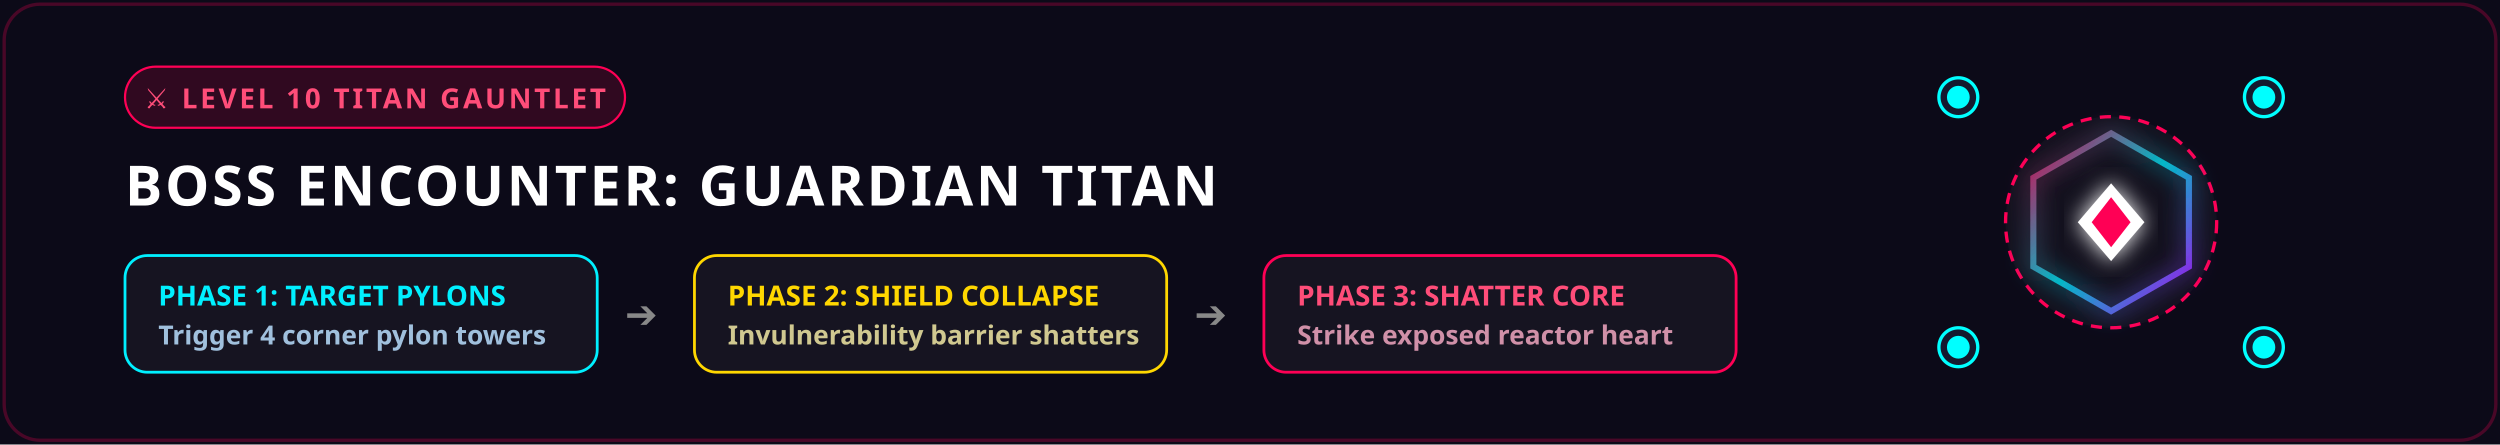
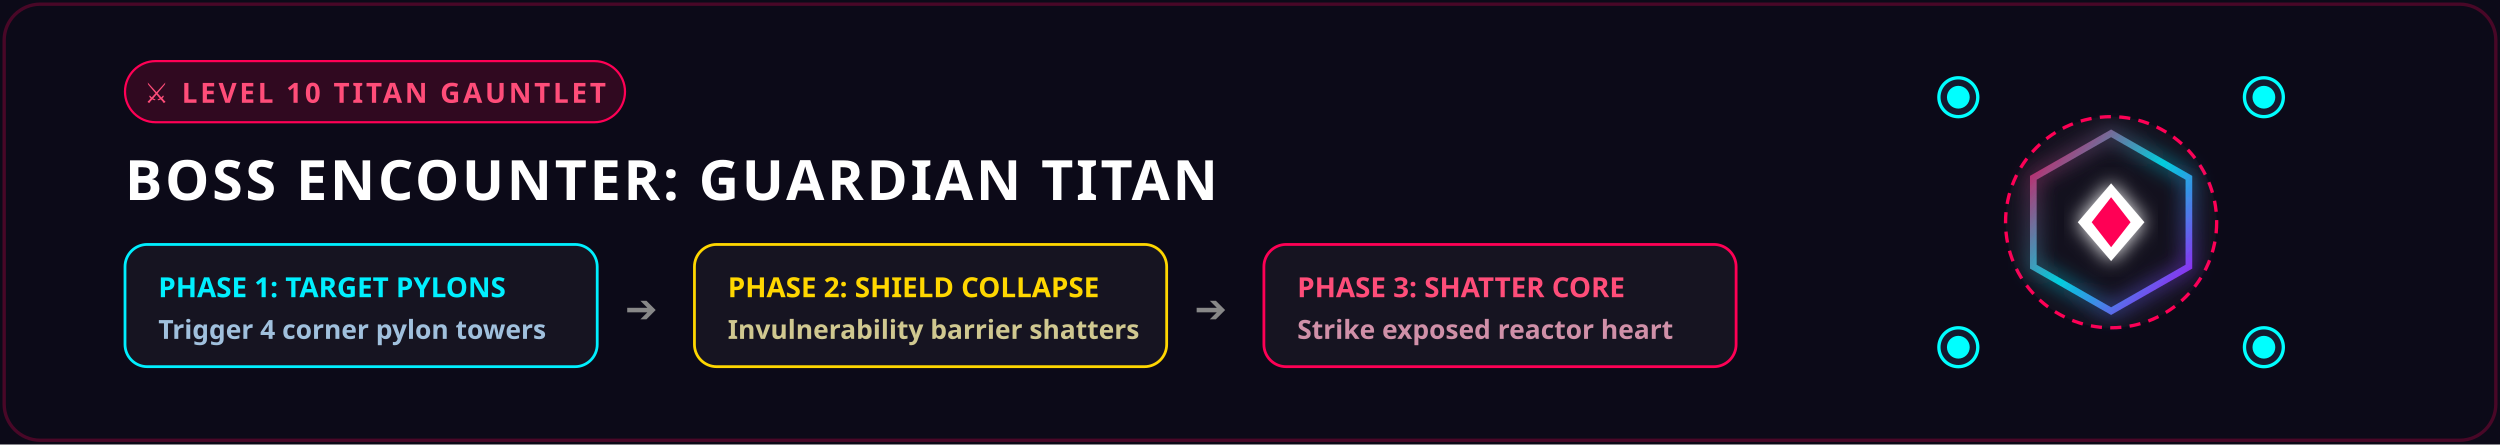
<svg xmlns="http://www.w3.org/2000/svg" viewBox="0 0 900 160" width="100%" height="160" style="background:#090914; border-radius: 14px; overflow: hidden;">
  <defs>
    <linearGradient id="bossShieldGrad" x1="0%" y1="0%" x2="100%" y2="100%">
-       <stop offset="0%" stop-color="#ff0055" stop-opacity="0.8" />
-       <stop offset="50%" stop-color="#00f0ff" stop-opacity="0.7" />
-       <stop offset="100%" stop-color="#bd00ff" stop-opacity="0.9" />
+       <stop offset="0%" stop-color="#ff0055" stop-opacity="0.9" />
+       <stop offset="50%" stop-color="#00f0ff" stop-opacity="0.8" />
+       <stop offset="100%" stop-color="#bd00ff" stop-opacity="0.95" />
    </linearGradient>
    <linearGradient id="beamLaser" x1="0%" y1="0%" x2="100%" y2="0%">
      <stop offset="0%" stop-color="#ff0044" stop-opacity="0" />
      <stop offset="50%" stop-color="#ff0055" stop-opacity="0.9" />
      <stop offset="100%" stop-color="#ffffff" stop-opacity="1" />
    </linearGradient>
    <filter id="bossGlow" x="-20%" y="-20%" width="140%" height="140%">
-       <feGaussianBlur stdDeviation="4" result="blur" />
+       <feGaussianBlur stdDeviation="3.5" result="blur" />
      <feMerge>
        <feMergeNode in="blur" />
        <feMergeNode in="SourceGraphic" />
      </feMerge>
    </filter>
-     <style>
-       @keyframes shieldPulse {
-         0%, 100% { transform: scale(1); opacity: 0.75; }
-         50% { transform: scale(1.08); opacity: 0.4; }
-       }
-       @keyframes rotateBeacon {
-         0% { transform: rotate(0deg); }
-         100% { transform: rotate(360deg); }
-       }
-       @keyframes pylonFlicker {
-         0%, 100% { opacity: 0.9; }
-         50% { opacity: 0.4; }
-       }
-       .shield-bubble { transform-origin: 760px 80px; animation: shieldPulse 3s ease-in-out infinite; }
-       .beacon-ray { transform-origin: 760px 80px; animation: rotateBeacon 10s linear infinite; }
-       .pylon-dot { animation: pylonFlicker 1.5s ease-in-out infinite; }
-     </style>
  </defs>
  <rect width="900" height="160" fill="#0c0a18" />
-   <g transform="translate(45, 24)">
+   <g transform="translate(45, 22)">
    <g transform="translate(0, 0)">
      <rect width="180" height="22" rx="11" fill="rgba(255, 0, 85, 0.15)" stroke="#ff0055" stroke-width="0.8" />
      <text x="90" y="15" text-anchor="middle" font-family="'Segoe UI', sans-serif" font-size="10" font-weight="800" fill="#ff4d79" letter-spacing="1">⚔️ LEVEL 10 TITAN GAUNTLET</text>
    </g>
    <text x="0" y="50" font-family="'Orbitron', 'Segoe UI', sans-serif" font-size="20" font-weight="900" fill="#ffffff" letter-spacing="1">
      BOSS ENCOUNTER: GUARDIAN TITAN
    </text>
-     <g transform="translate(0, 68)">
+     <g transform="translate(0, 66)">
      <g transform="translate(0, 0)">
-         <rect width="170" height="42" rx="8" fill="rgba(255,255,255,0.04)" stroke="#00f0ff" stroke-width="1" />
-         <text x="12" y="18" font-family="'Segoe UI', sans-serif" font-size="10" font-weight="800" fill="#00f0ff">PHASE 1: TARGET PYLONS</text>
-         <text x="12" y="32" font-family="'Segoe UI', sans-serif" font-size="9.5" font-weight="600" fill="#a0c0dd">Trigger 4 corner pylon towers</text>
+         <rect width="170" height="44" rx="8" fill="rgba(255,255,255,0.04)" stroke="#00f0ff" stroke-width="1" />
+         <text x="12" y="19" font-family="'Segoe UI', sans-serif" font-size="10" font-weight="800" fill="#00f0ff">PHASE 1: TARGET PYLONS</text>
+         <text x="12" y="34" font-family="'Segoe UI', sans-serif" font-size="9.5" font-weight="600" fill="#a0c0dd">Trigger 4 corner pylon towers</text>
      </g>
-       <text x="180" y="26" font-family="'Segoe UI', sans-serif" font-size="14" font-weight="900" fill="#888888">➔</text>
+       <text x="180" y="28" font-family="'Segoe UI', sans-serif" font-size="14" font-weight="900" fill="#888888">➔</text>
      <g transform="translate(205, 0)">
-         <rect width="170" height="42" rx="8" fill="rgba(255,255,255,0.04)" stroke="#ffd700" stroke-width="1" />
-         <text x="12" y="18" font-family="'Segoe UI', sans-serif" font-size="10" font-weight="800" fill="#ffd700">PHASE 2: SHIELD COLLAPSE</text>
-         <text x="12" y="32" font-family="'Segoe UI', sans-serif" font-size="9.5" font-weight="600" fill="#d0c890">Invulnerability barrier shatters</text>
+         <rect width="170" height="44" rx="8" fill="rgba(255,255,255,0.04)" stroke="#ffd700" stroke-width="1" />
+         <text x="12" y="19" font-family="'Segoe UI', sans-serif" font-size="10" font-weight="800" fill="#ffd700">PHASE 2: SHIELD COLLAPSE</text>
+         <text x="12" y="34" font-family="'Segoe UI', sans-serif" font-size="9.5" font-weight="600" fill="#d0c890">Invulnerability barrier shatters</text>
      </g>
-       <text x="385" y="26" font-family="'Segoe UI', sans-serif" font-size="14" font-weight="900" fill="#888888">➔</text>
+       <text x="385" y="28" font-family="'Segoe UI', sans-serif" font-size="14" font-weight="900" fill="#888888">➔</text>
      <g transform="translate(410, 0)">
-         <rect width="170" height="42" rx="8" fill="rgba(255,255,255,0.04)" stroke="#ff0055" stroke-width="1" />
-         <text x="12" y="18" font-family="'Segoe UI', sans-serif" font-size="10" font-weight="800" fill="#ff4d79">PHASE 3: SHATTER CORE</text>
-         <text x="12" y="32" font-family="'Segoe UI', sans-serif" font-size="9.5" font-weight="600" fill="#d090a8">Strike exposed reactor heart</text>
+         <rect width="170" height="44" rx="8" fill="rgba(255,255,255,0.04)" stroke="#ff0055" stroke-width="1" />
+         <text x="12" y="19" font-family="'Segoe UI', sans-serif" font-size="10" font-weight="800" fill="#ff4d79">PHASE 3: SHATTER CORE</text>
+         <text x="12" y="34" font-family="'Segoe UI', sans-serif" font-size="9.5" font-weight="600" fill="#d090a8">Strike exposed reactor heart</text>
      </g>
    </g>
  </g>
-   <g transform="translate(10, 0)">
-     <g class="beacon-ray">
-       <line x1="750" y1="80" x2="840" y2="80" stroke="url(#beamLaser)" stroke-width="2.5" filter="url(#bossGlow)" />
-       <line x1="750" y1="80" x2="660" y2="80" stroke="url(#beamLaser)" stroke-width="2.5" filter="url(#bossGlow)" />
+   <g id="boss-radar">
+     <g>
+       <animateTransform attributeName="transform" type="rotate" from="0 760 80" to="360 760 80" dur="8s" repeatCount="indefinite" />
+       <line x1="760" y1="80" x2="850" y2="80" stroke="url(#beamLaser)" stroke-width="3" filter="url(#bossGlow)" />
+       <line x1="760" y1="80" x2="670" y2="80" stroke="url(#beamLaser)" stroke-width="3" filter="url(#bossGlow)" />
    </g>
    <g stroke="#00ffff" stroke-width="1.2">
-       <circle cx="695" cy="35" r="7" fill="#141a2e" />
-       <circle cx="695" cy="35" r="3.5" fill="#00ffff" class="pylon-dot" />
-       <circle cx="805" cy="35" r="7" fill="#141a2e" />
-       <circle cx="805" cy="35" r="3.5" fill="#00ffff" class="pylon-dot" />
-       <circle cx="695" cy="125" r="7" fill="#141a2e" />
-       <circle cx="695" cy="125" r="3.5" fill="#00ffff" class="pylon-dot" />
-       <circle cx="805" cy="125" r="7" fill="#141a2e" />
-       <circle cx="805" cy="125" r="3.5" fill="#00ffff" class="pylon-dot" />
+       <circle cx="705" cy="35" r="7" fill="#141a2e" />
+       <circle cx="705" cy="35" r="3.5" fill="#00ffff">
+         <animate attributeName="opacity" values="0.3;1;0.3" dur="1.5s" repeatCount="indefinite" />
+       </circle>
+       <circle cx="815" cy="35" r="7" fill="#141a2e" />
+       <circle cx="815" cy="35" r="3.5" fill="#00ffff">
+         <animate attributeName="opacity" values="1;0.3;1" dur="1.5s" repeatCount="indefinite" />
+       </circle>
+       <circle cx="705" cy="125" r="7" fill="#141a2e" />
+       <circle cx="705" cy="125" r="3.5" fill="#00ffff">
+         <animate attributeName="opacity" values="0.4;1;0.4" dur="1.8s" repeatCount="indefinite" />
+       </circle>
+       <circle cx="815" cy="125" r="7" fill="#141a2e" />
+       <circle cx="815" cy="125" r="3.5" fill="#00ffff">
+         <animate attributeName="opacity" values="1;0.4;1" dur="1.8s" repeatCount="indefinite" />
+       </circle>
    </g>
-     <circle cx="750" cy="80" r="38" fill="rgba(255,255,255,0.03)" stroke="#ff0055" stroke-width="1.2" stroke-dasharray="4 3" />
-     <polygon points="750,48 778,64 778,96 750,112 722,96 722,64" fill="none" stroke="url(#bossShieldGrad)" stroke-width="2.2" class="shield-bubble" filter="url(#bossGlow)" />
-     <polygon points="750,66 762,80 750,94 738,80" fill="#ffffff" filter="url(#bossGlow)" />
-     <polygon points="750,71 757,80 750,89 743,80" fill="#ff0055" />
+     <circle cx="760" cy="80" r="38" fill="rgba(255,255,255,0.03)" stroke="#ff0055" stroke-width="1.2" stroke-dasharray="4 3" />
+     <polygon points="760,48 788,64 788,96 760,112 732,96 732,64" fill="none" stroke="url(#bossShieldGrad)" stroke-width="2.4" filter="url(#bossGlow)">
+       <animate attributeName="opacity" values="0.9;0.4;0.9" dur="2.5s" repeatCount="indefinite" />
+       <animate attributeName="stroke-width" values="2;3.2;2" dur="2.5s" repeatCount="indefinite" />
+     </polygon>
+     <polygon points="760,66 772,80 760,94 748,80" fill="#ffffff" filter="url(#bossGlow)" />
+     <polygon points="760,71 767,80 760,89 753,80" fill="#ff0055" />
  </g>
  <rect x="1.5" y="1.5" width="897" height="157" rx="13" fill="none" stroke="rgba(255, 0, 85, 0.25)" stroke-width="1.2" />
</svg>
